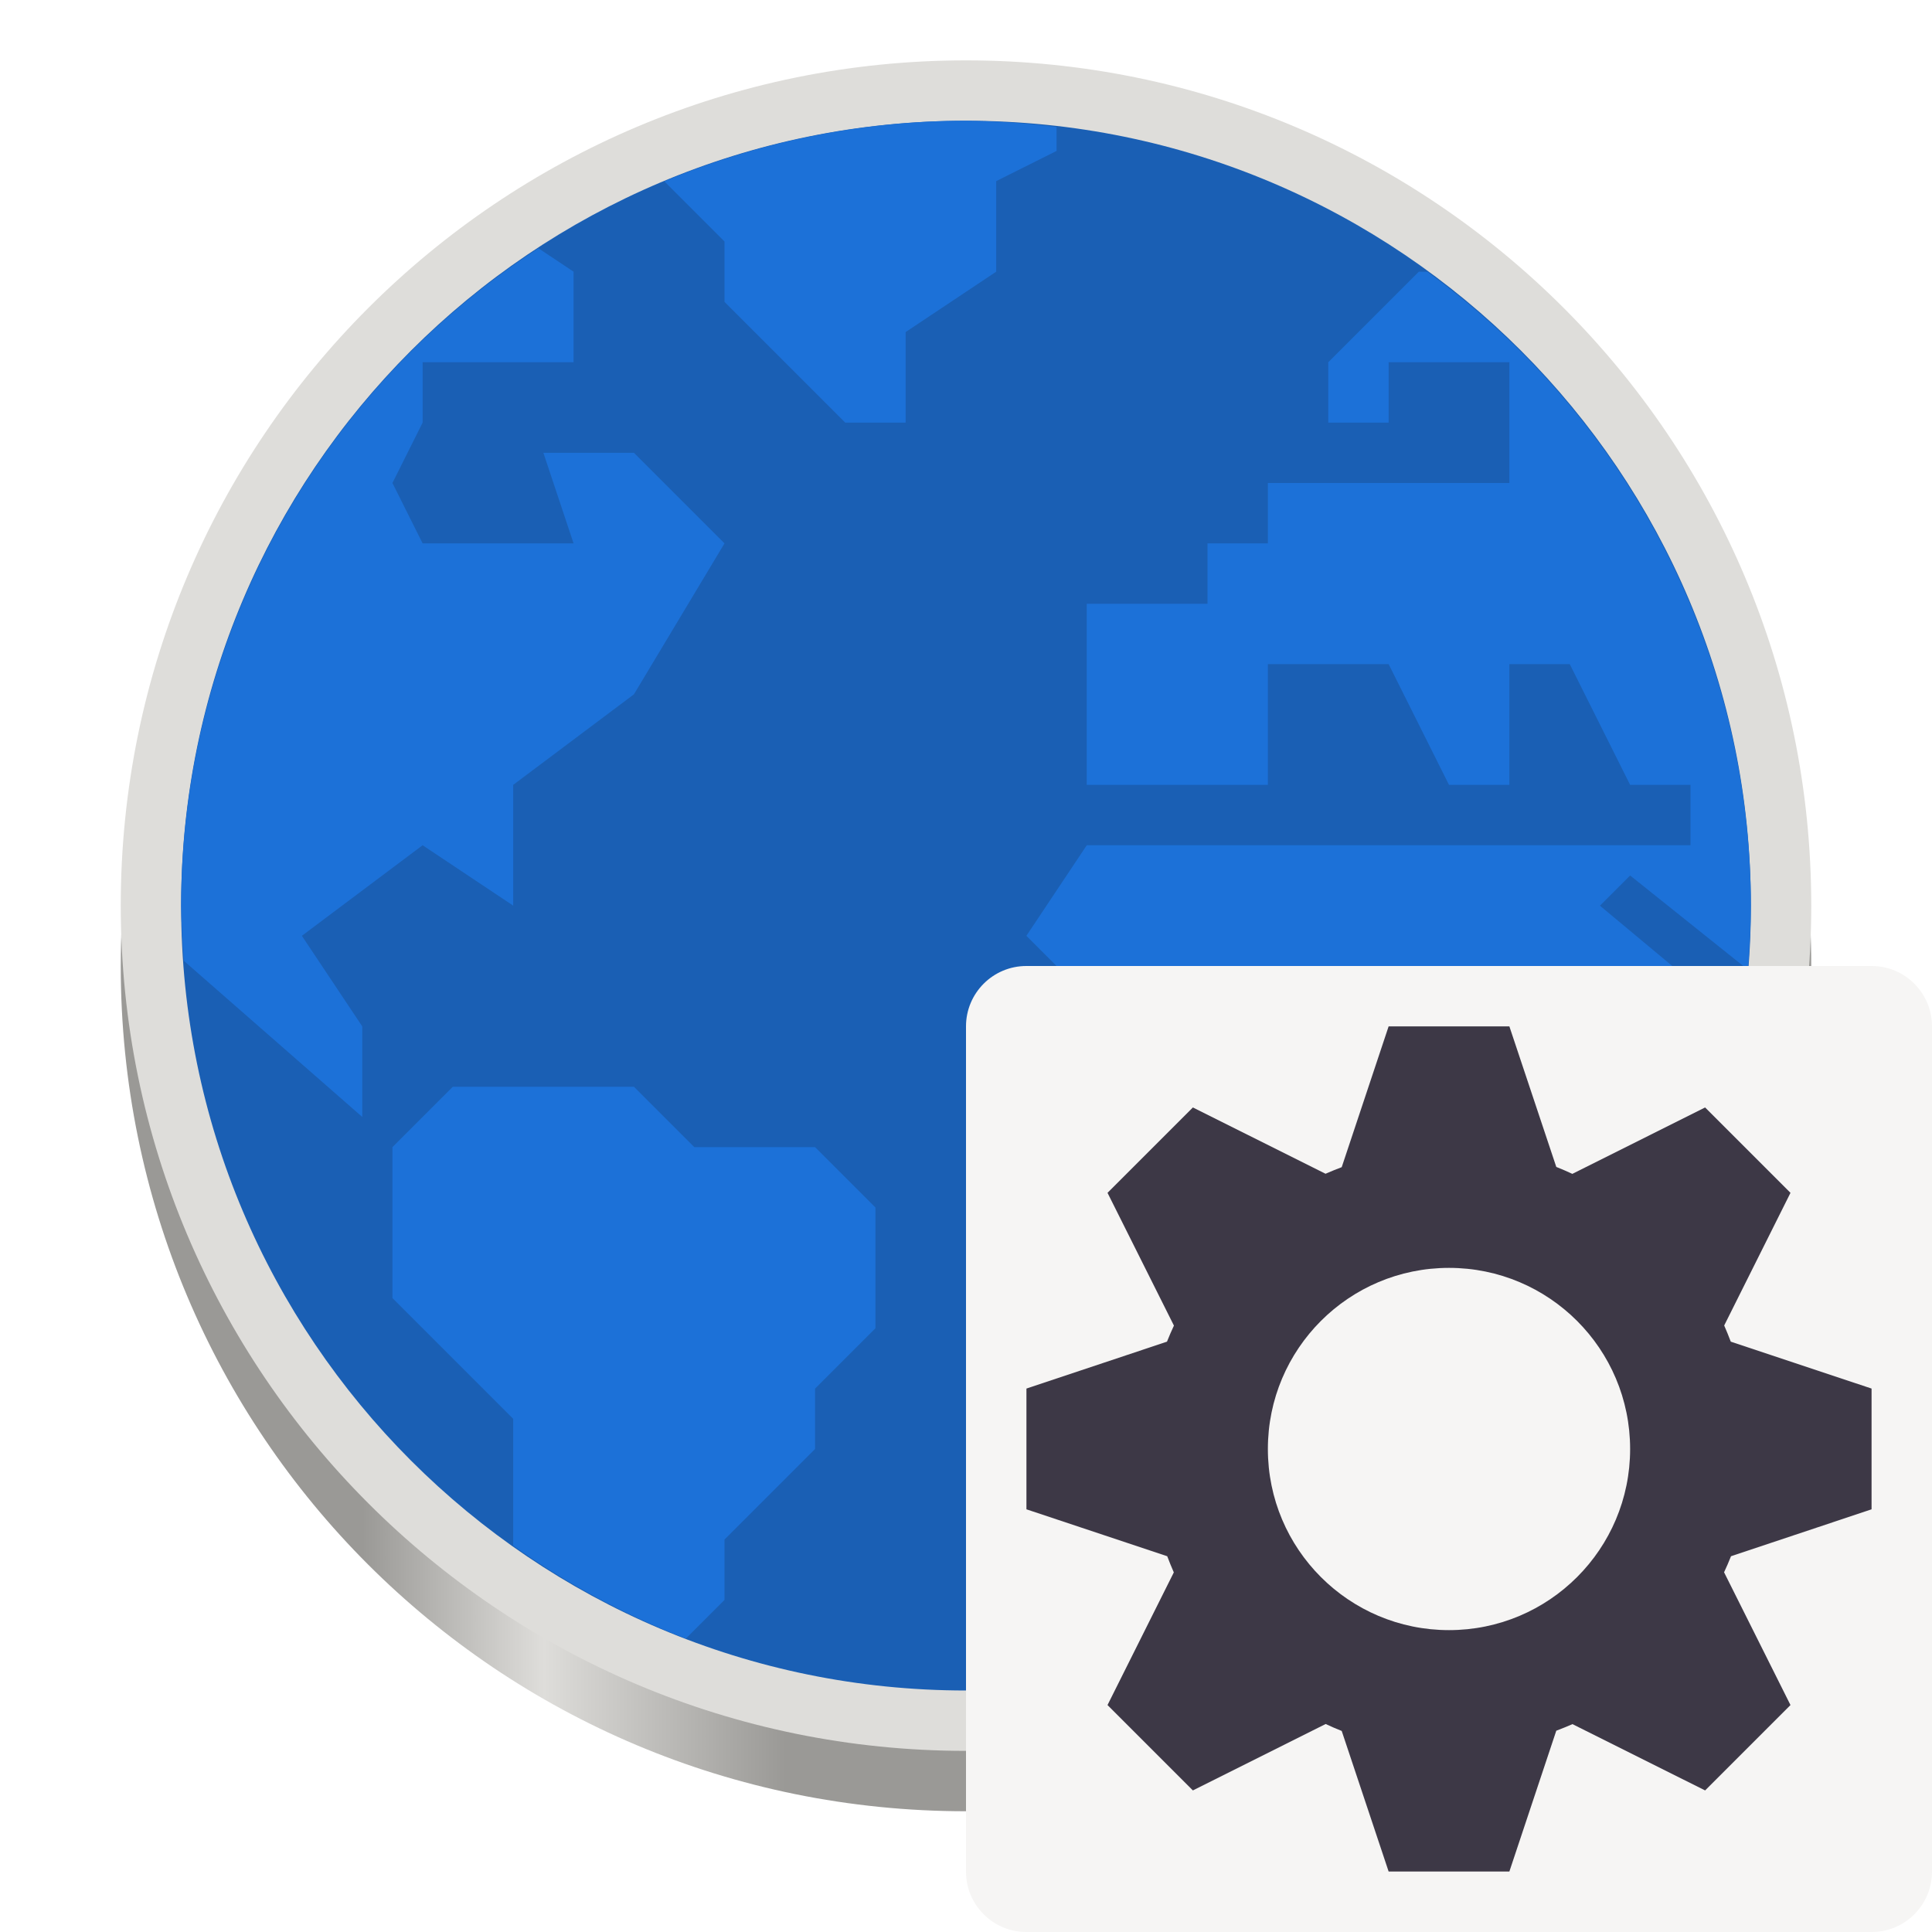
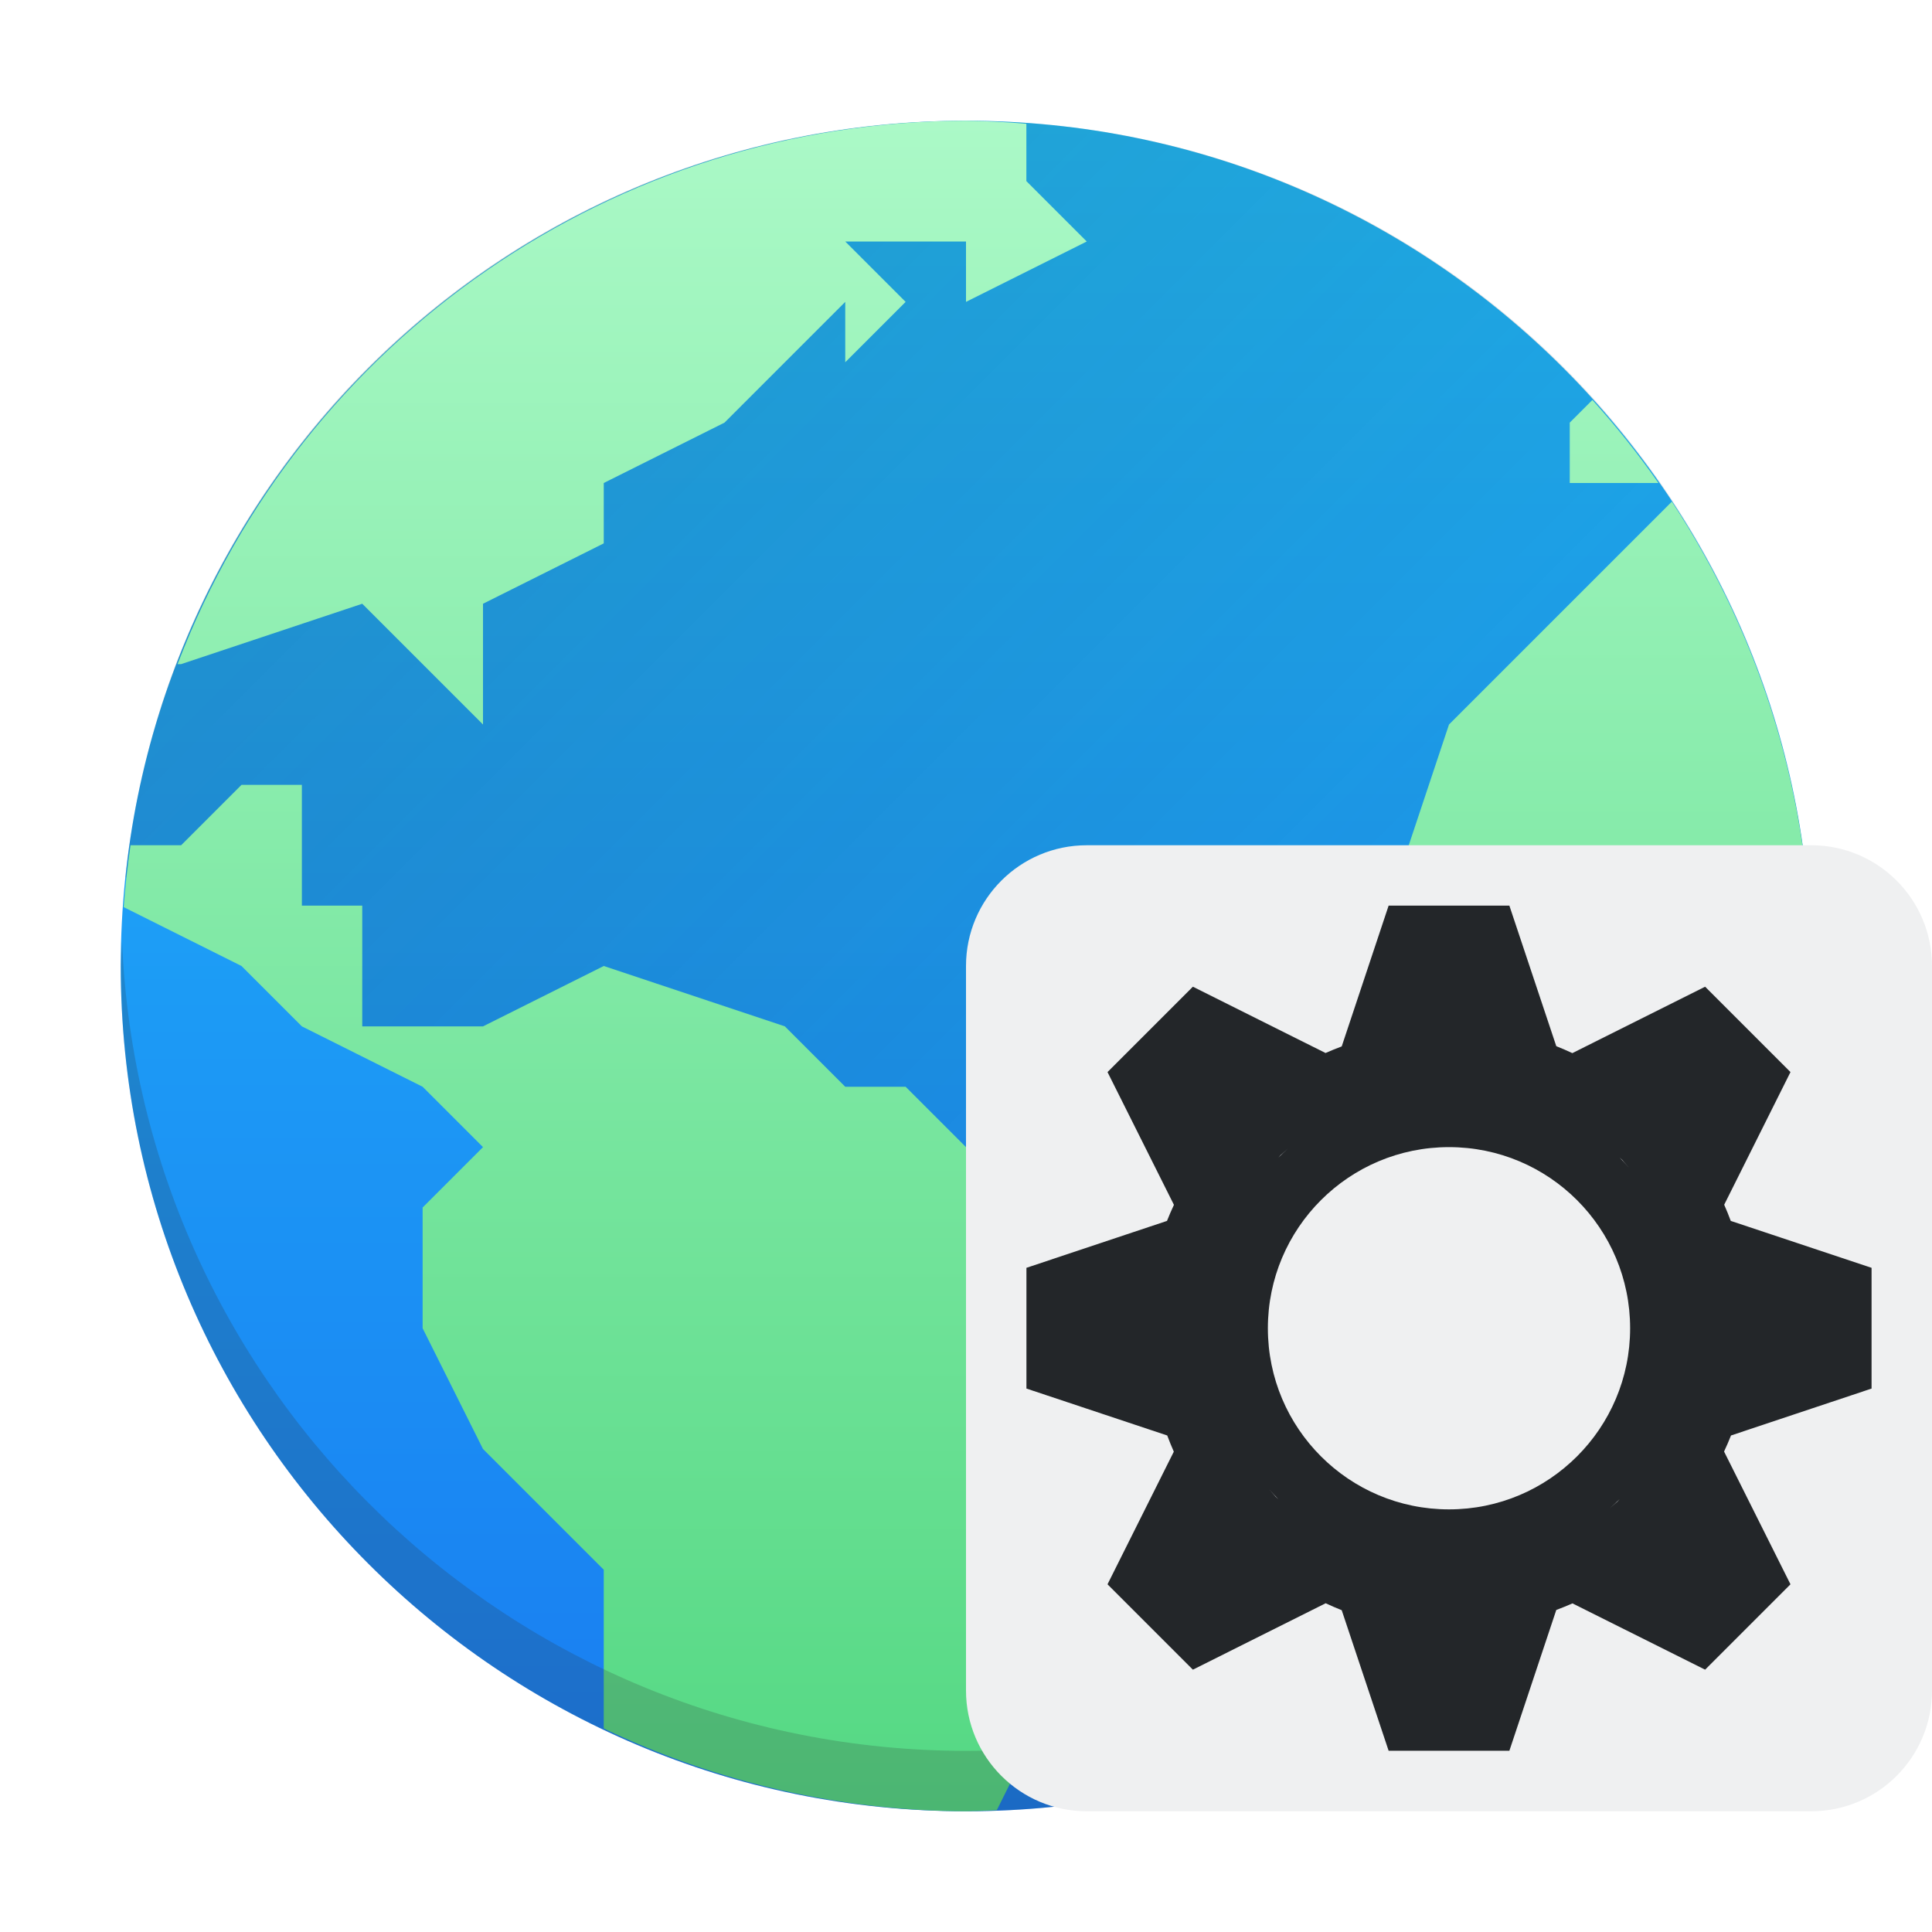
- <svg xmlns="http://www.w3.org/2000/svg" version="1" viewBox="0 0 32 32" width="32" height="32">
-   <defs>
-     <linearGradient id="a" x1="2" x2="30" y1="16" y2="16" gradientUnits="userSpaceOnUse">
-       <stop stop-color="#9a9996" offset="0" />
-       <stop stop-color="#9a9996" offset=".143" />
-       <stop stop-color="#deddda" offset=".25" />
-       <stop stop-color="#9a9996" offset=".393" />
-       <stop stop-color="#9a9996" offset="1" />
-     </linearGradient>
-   </defs>
-   <path d="m16 2c-7.756 0-14 6.244-14 14s6.244 14 14 14 14-6.244 14-14-6.244-14-14-14z" fill="url(#a)" stroke-width=".7" />
-   <rect transform="matrix(0,-1,-1,0,0,0)" x="-29" y="-30" width="28" height="28" rx="14" ry="14" fill="#deddda" stroke-width=".7" />
-   <path d="m16 2a13 13 0 0 0-13 13 13 13 0 0 0 13 13 13 13 0 0 0 13-13 13 13 0 0 0-13-13z" fill="#1a5fb4" />
-   <path d="m16 2c-1.716 0.001-3.414 0.342-4.997 1.003l0.997 0.997v1l2 2h1v-1.5l1.5-1v-1.5l1-0.5v-0.397c-0.498-0.063-0.998-0.097-1.5-0.103zm-7.082 2.112c-3.687 2.395-5.913 6.491-5.918 10.888 0.005 0.305 0.02 0.611 0.046 0.915l2.954 2.585v-1.5l-1-1.5 2-1.5 1.5 1v-2l2-1.5 1.5-2.5-1.5-1.5h-1.5l0.5 1.5h-2.5l-0.5-1 0.5-1v-1h2.5v-1.5zm14.582 0.388-1.5 1.5v1h1v-1h2v2h-4v1h-1v1h-2v3h3v-2h2l1 2h1v-2h1l1 2h1v1h-10l-1 1.5 2.5 2.5 2.5 4 0.5 2.5 1.062 1.062c2.849-2.041 4.752-5.145 5.28-8.609l-2.342-1.952 0.5-0.5 1.95 1.56c0.031-0.353 0.048-0.707 0.05-1.06-0.006-4.156-1.999-8.058-5.361-10.5zm-16 13.5-1 1v2.5l2 2v2.1c0.885 0.631 1.846 1.148 2.86 1.54l0.64-0.64v-1l1.5-1.5v-1l1-1v-2l-1-1h-2l-1-1z" fill="#1c71d8" />
-   <rect x="16" y="16" width="16" height="16" ry="1" fill="#f6f5f4" />
-   <path d="m23 17-0.777 2.332c-0.09 0.034-0.179 0.07-0.268 0.109l-2.197-1.098-1.414 1.414 1.1 2.199c-0.041 0.087-0.079 0.176-0.115 0.266l-2.328 0.777v2l2.332 0.777c0.034 0.09 0.07 0.179 0.109 0.268l-1.098 2.197 1.414 1.414 2.199-1.1c0.087 0.041 0.176 0.079 0.266 0.115l0.777 2.328h2l0.777-2.332c0.09-0.034 0.179-0.07 0.268-0.109l2.197 1.098 1.414-1.414-1.1-2.199c0.041-0.087 0.079-0.176 0.115-0.266l2.328-0.777v-2l-2.332-0.777c-0.034-0.09-0.07-0.179-0.109-0.268l1.098-2.197-1.414-1.414-2.199 1.1c-0.087-0.041-0.176-0.079-0.266-0.115l-0.777-2.328zm1 4c1.657 0 3 1.343 3 3s-1.343 3-3 3-3-1.343-3-3 1.343-3 3-3z" fill="#3d3846" />
+ <svg xmlns="http://www.w3.org/2000/svg" xmlns:xlink="http://www.w3.org/1999/xlink" height="32" width="32" version="1.1" id="svg9">
+   <defs id="defs9" />
+   <linearGradient id="b" gradientUnits="userSpaceOnUse" x1="2" x2="2" y1="30" y2="2">
+     <stop offset="0" stop-color="#197cf1" id="stop1" />
+     <stop offset="1" stop-color="#20bcfa" id="stop2" />
+   </linearGradient>
+   <linearGradient id="d" gradientUnits="userSpaceOnUse" x1="23" x2="30" xlink:href="#a" y1="13" y2="20" />
+   <linearGradient id="a">
+     <stop offset="0" stop-color="#292c2f" id="stop3" />
+     <stop offset="1" stop-opacity="0" id="stop4" />
+   </linearGradient>
+   <linearGradient id="c" gradientUnits="userSpaceOnUse" x1="6" x2="26" xlink:href="#a" y1="6" y2="26" />
+   <linearGradient id="e" gradientUnits="userSpaceOnUse" x1="2" x2="2" y1="30" y2="2">
+     <stop offset="0" stop-color="#54d883" id="stop5" />
+     <stop offset="1" stop-color="#abf9c7" id="stop6" />
+   </linearGradient>
+   <rect fill="url(#b)" height="28" rx="14" width="28" x="2" y="2" id="rect6" />
+   <path d="M16 2A13.965 13.965 0 0 0 2.078 14.53l.543.07L6 17l7.188 4.133 1.47 8.799A13.97 13.97 0 0 0 30 16c0-7.756-6.244-14-14-14z" fill="url(#c)" fill-rule="evenodd" opacity=".2" id="path6" />
+   <path d="M29.73 13.27L25 18l3.758 3.758a13.984 13.984 0 0 0 .972-8.488z" fill="url(#d)" fill-rule="evenodd" opacity=".2" id="path7" />
+   <path d="M16 2a14 14 0 0 0-13.059 9H3l3-1 1 1 1 1v-2l2-1V8l2-1 2-2v1l1-1-1-1h2v1l2-1-1-1v-.95A14 14 0 0 0 16 2zm10.375 4.625L26 7v1h1.469a14 14 0 0 0-1.094-1.375zm1.316 1.684L27 9l-2 2-1 1-1 3v1l1 1 1 1 2 1 2.791-.688A14 14 0 0 0 30 16a14 14 0 0 0-2.309-7.691zM4 13l-1 1h-.838c-.05.34-.088.681-.113 1.023v.002L4 16l1 1 2 1 1 1-1 1v2l1 2 2 2v2.629A14 14 0 0 0 16 30c.17-.003.34-.009.51-.018L17 29v-1l2-1 1-1v-2l1-1v-1l-1-1-3-1-1-1-1-1h-1l-1-1-3-1-2 1H6v-2H5v-2z" fill="url(#e)" id="path8" />
+   <path d="M29.979 15.414A14 14 0 0 1 16 29 14 14 0 0 1 2.021 15.586 14 14 0 0 0 2 16a14 14 0 0 0 14 14 14 14 0 0 0 14-14 14 14 0 0 0-.021-.586z" fill="#292c2f" opacity=".2" id="path9" />
+   <rect fill="#eff0f1" height="16" rx="2" width="16" x="16" y="14" id="rect9" />
+   <path d="m 23,15 -0.777,2.332 a 5,5 0 0 0 -0.268,0.109 l -2.197,-1.098 -1.414,1.414 1.1,2.199 a 5,5 0 0 0 -0.115,0.266 l -2.328,0.777 v 2 l 2.332,0.777 a 5,5 0 0 0 0.109,0.268 l -1.098,2.197 1.414,1.414 2.199,-1.1 a 5,5 0 0 0 0.266,0.115 l 0.777,2.328 h 2 l 0.777,-2.332 a 5,5 0 0 0 0.268,-0.109 l 2.197,1.098 1.414,-1.414 -1.1,-2.199 a 5,5 0 0 0 0.115,-0.266 l 2.328,-0.777 v -2 l -2.332,-0.777 a 5,5 0 0 0 -0.109,-0.268 l 1.098,-2.197 -1.414,-1.414 -2.199,1.1 a 5,5 0 0 0 -0.266,-0.115 l -0.777,-2.328 z m 1,3 a 4,4 0 0 0 -0.338,0.018 4,4 0 0 1 0.338,-0.018 z m 0.338,0.018 a 4,4 0 0 1 0.211,0.025 4,4 0 0 0 -0.211,-0.025 z m -0.887,0.025 a 4,4 0 0 0 -0.186,0.027 4,4 0 0 1 0.186,-0.027 z m 1.283,0.027 a 4,4 0 0 1 0.223,0.051 4,4 0 0 0 -0.223,-0.051 z m -1.691,0.051 a 4,4 0 0 0 -0.154,0.039 4,4 0 0 1 0.154,-0.039 z m 2.068,0.039 a 4,4 0 0 1 0.215,0.07 4,4 0 0 0 -0.215,-0.07 z m -2.438,0.07 a 4,4 0 0 0 -0.18,0.066 4,4 0 0 1 0.18,-0.066 z m 2.832,0.066 a 4,4 0 0 1 0.174,0.078 4,4 0 0 0 -0.174,-0.078 z m -3.186,0.078 a 4,4 0 0 0 -0.186,0.09 4,4 0 0 1 0.186,-0.09 z m 3.545,0.09 a 4,4 0 0 1 0.164,0.094 4,4 0 0 0 -0.164,-0.094 z m -3.894,0.094 a 4,4 0 0 0 -0.188,0.115 4,4 0 0 1 0.188,-0.115 z m 4.246,0.115 a 4,4 0 0 1 0.135,0.098 4,4 0 0 0 -0.135,-0.098 z m -4.568,0.098 a 4,4 0 0 0 -0.186,0.141 4,4 0 0 1 0.186,-0.141 z m 4.889,0.141 a 4,4 0 0 1 0.129,0.113 4,4 0 0 0 -0.129,-0.113 z m -2.537,0.088 a 3,3 0 0 1 3,3 3,3 0 0 1 -3,3 3,3 0 0 1 -3,-3 3,3 0 0 1 3,-3 z m -2.666,0.025 a 4,4 0 0 0 -0.16,0.148 4,4 0 0 1 0.039,-0.043 4,4 0 0 1 0.121,-0.105 z m 5.492,0.148 a 4,4 0 0 1 0.043,0.039 4,4 0 0 1 0.105,0.121 4,4 0 0 0 -0.148,-0.16 z m -5.801,0.16 a 4,4 0 0 0 -0.113,0.129 4,4 0 0 1 0.113,-0.129 z m 6.062,0.129 a 4,4 0 0 1 0.141,0.186 4,4 0 0 0 -0.141,-0.186 z m -6.316,0.186 a 4,4 0 0 0 -0.098,0.135 4,4 0 0 1 0.098,-0.135 z m 6.555,0.135 a 4,4 0 0 1 0.115,0.188 4,4 0 0 0 -0.115,-0.188 z m -6.768,0.188 a 4,4 0 0 0 -0.094,0.164 4,4 0 0 1 0.094,-0.164 z m 6.977,0.164 a 4,4 0 0 1 0.09,0.186 4,4 0 0 0 -0.09,-0.186 z m -7.16,0.186 a 4,4 0 0 0 -0.078,0.174 4,4 0 0 1 0.078,-0.174 z m 7.328,0.174 a 4,4 0 0 1 0.066,0.18 4,4 0 0 0 -0.066,-0.18 z m -7.473,0.18 a 4,4 0 0 0 -0.07,0.215 4,4 0 0 1 0.07,-0.215 z m 7.609,0.215 a 4,4 0 0 1 0.039,0.154 4,4 0 0 0 -0.039,-0.154 z m -7.719,0.154 a 4,4 0 0 0 -0.051,0.223 4,4 0 0 1 0.051,-0.223 z m 7.809,0.223 a 4,4 0 0 1 0.027,0.186 4,4 0 0 0 -0.027,-0.186 z m -7.887,0.186 a 4,4 0 0 0 -0.025,0.211 4,4 0 0 1 0.025,-0.211 z m 7.939,0.211 a 4,4 0 0 1 0.018,0.338 4,4 0 0 0 -0.018,-0.338 z m -7.982,0.338 a 4,4 0 0 0 0.018,0.338 4,4 0 0 1 -0.018,-0.338 z m 7.982,0.338 a 4,4 0 0 1 -0.025,0.211 4,4 0 0 0 0.025,-0.211 z m -7.939,0.211 a 4,4 0 0 0 0.027,0.186 4,4 0 0 1 -0.027,-0.186 z m 7.887,0.186 a 4,4 0 0 1 -0.051,0.223 4,4 0 0 0 0.051,-0.223 z m -7.809,0.223 a 4,4 0 0 0 0.039,0.154 4,4 0 0 1 -0.039,-0.154 z m 7.719,0.154 a 4,4 0 0 1 -0.07,0.215 4,4 0 0 0 0.07,-0.215 z m -7.609,0.215 a 4,4 0 0 0 0.066,0.18 4,4 0 0 1 -0.066,-0.18 z m 7.473,0.18 a 4,4 0 0 1 -0.078,0.174 4,4 0 0 0 0.078,-0.174 z m -7.328,0.174 a 4,4 0 0 0 0.09,0.186 4,4 0 0 1 -0.09,-0.186 z m 7.16,0.186 a 4,4 0 0 1 -0.094,0.164 4,4 0 0 0 0.094,-0.164 z m -6.977,0.164 a 4,4 0 0 0 0.115,0.188 4,4 0 0 1 -0.115,-0.188 z m 6.768,0.188 a 4,4 0 0 1 -0.098,0.135 4,4 0 0 0 0.098,-0.135 z m -6.555,0.135 a 4,4 0 0 0 0.141,0.186 4,4 0 0 1 -0.141,-0.186 z m 6.316,0.186 a 4,4 0 0 1 -0.113,0.129 4,4 0 0 0 0.113,-0.129 z m -6.062,0.129 a 4,4 0 0 0 0.148,0.16 4,4 0 0 1 -0.043,-0.039 4,4 0 0 1 -0.105,-0.121 z m 5.801,0.16 a 4,4 0 0 1 -0.039,0.043 4,4 0 0 1 -0.121,0.105 4,4 0 0 0 0.16,-0.148 z m -5.492,0.148 a 4,4 0 0 0 0.129,0.113 4,4 0 0 1 -0.129,-0.113 z m 5.203,0.113 a 4,4 0 0 1 -0.186,0.141 4,4 0 0 0 0.186,-0.141 z m -4.889,0.141 a 4,4 0 0 0 0.135,0.098 4,4 0 0 1 -0.135,-0.098 z m 4.568,0.098 a 4,4 0 0 1 -0.188,0.115 4,4 0 0 0 0.188,-0.115 z m -4.246,0.115 a 4,4 0 0 0 0.164,0.094 4,4 0 0 1 -0.164,-0.094 z m 3.894,0.094 a 4,4 0 0 1 -0.186,0.09 4,4 0 0 0 0.186,-0.09 z m -3.545,0.09 a 4,4 0 0 0 0.174,0.078 4,4 0 0 1 -0.174,-0.078 z m 3.186,0.078 a 4,4 0 0 1 -0.18,0.066 4,4 0 0 0 0.18,-0.066 z m -2.832,0.066 a 4,4 0 0 0 0.215,0.07 4,4 0 0 1 -0.215,-0.07 z m 2.438,0.07 a 4,4 0 0 1 -0.154,0.039 4,4 0 0 0 0.154,-0.039 z m -2.068,0.039 a 4,4 0 0 0 0.223,0.051 4,4 0 0 1 -0.223,-0.051 z m 1.691,0.051 a 4,4 0 0 1 -0.186,0.027 4,4 0 0 0 0.186,-0.027 z m -1.283,0.027 a 4,4 0 0 0 0.211,0.025 4,4 0 0 1 -0.211,-0.025 z m 0.887,0.025 a 4,4 0 0 1 -0.338,0.018 4,4 0 0 0 0.338,-0.018 z" id="path12" fill="#232629" />
</svg>
